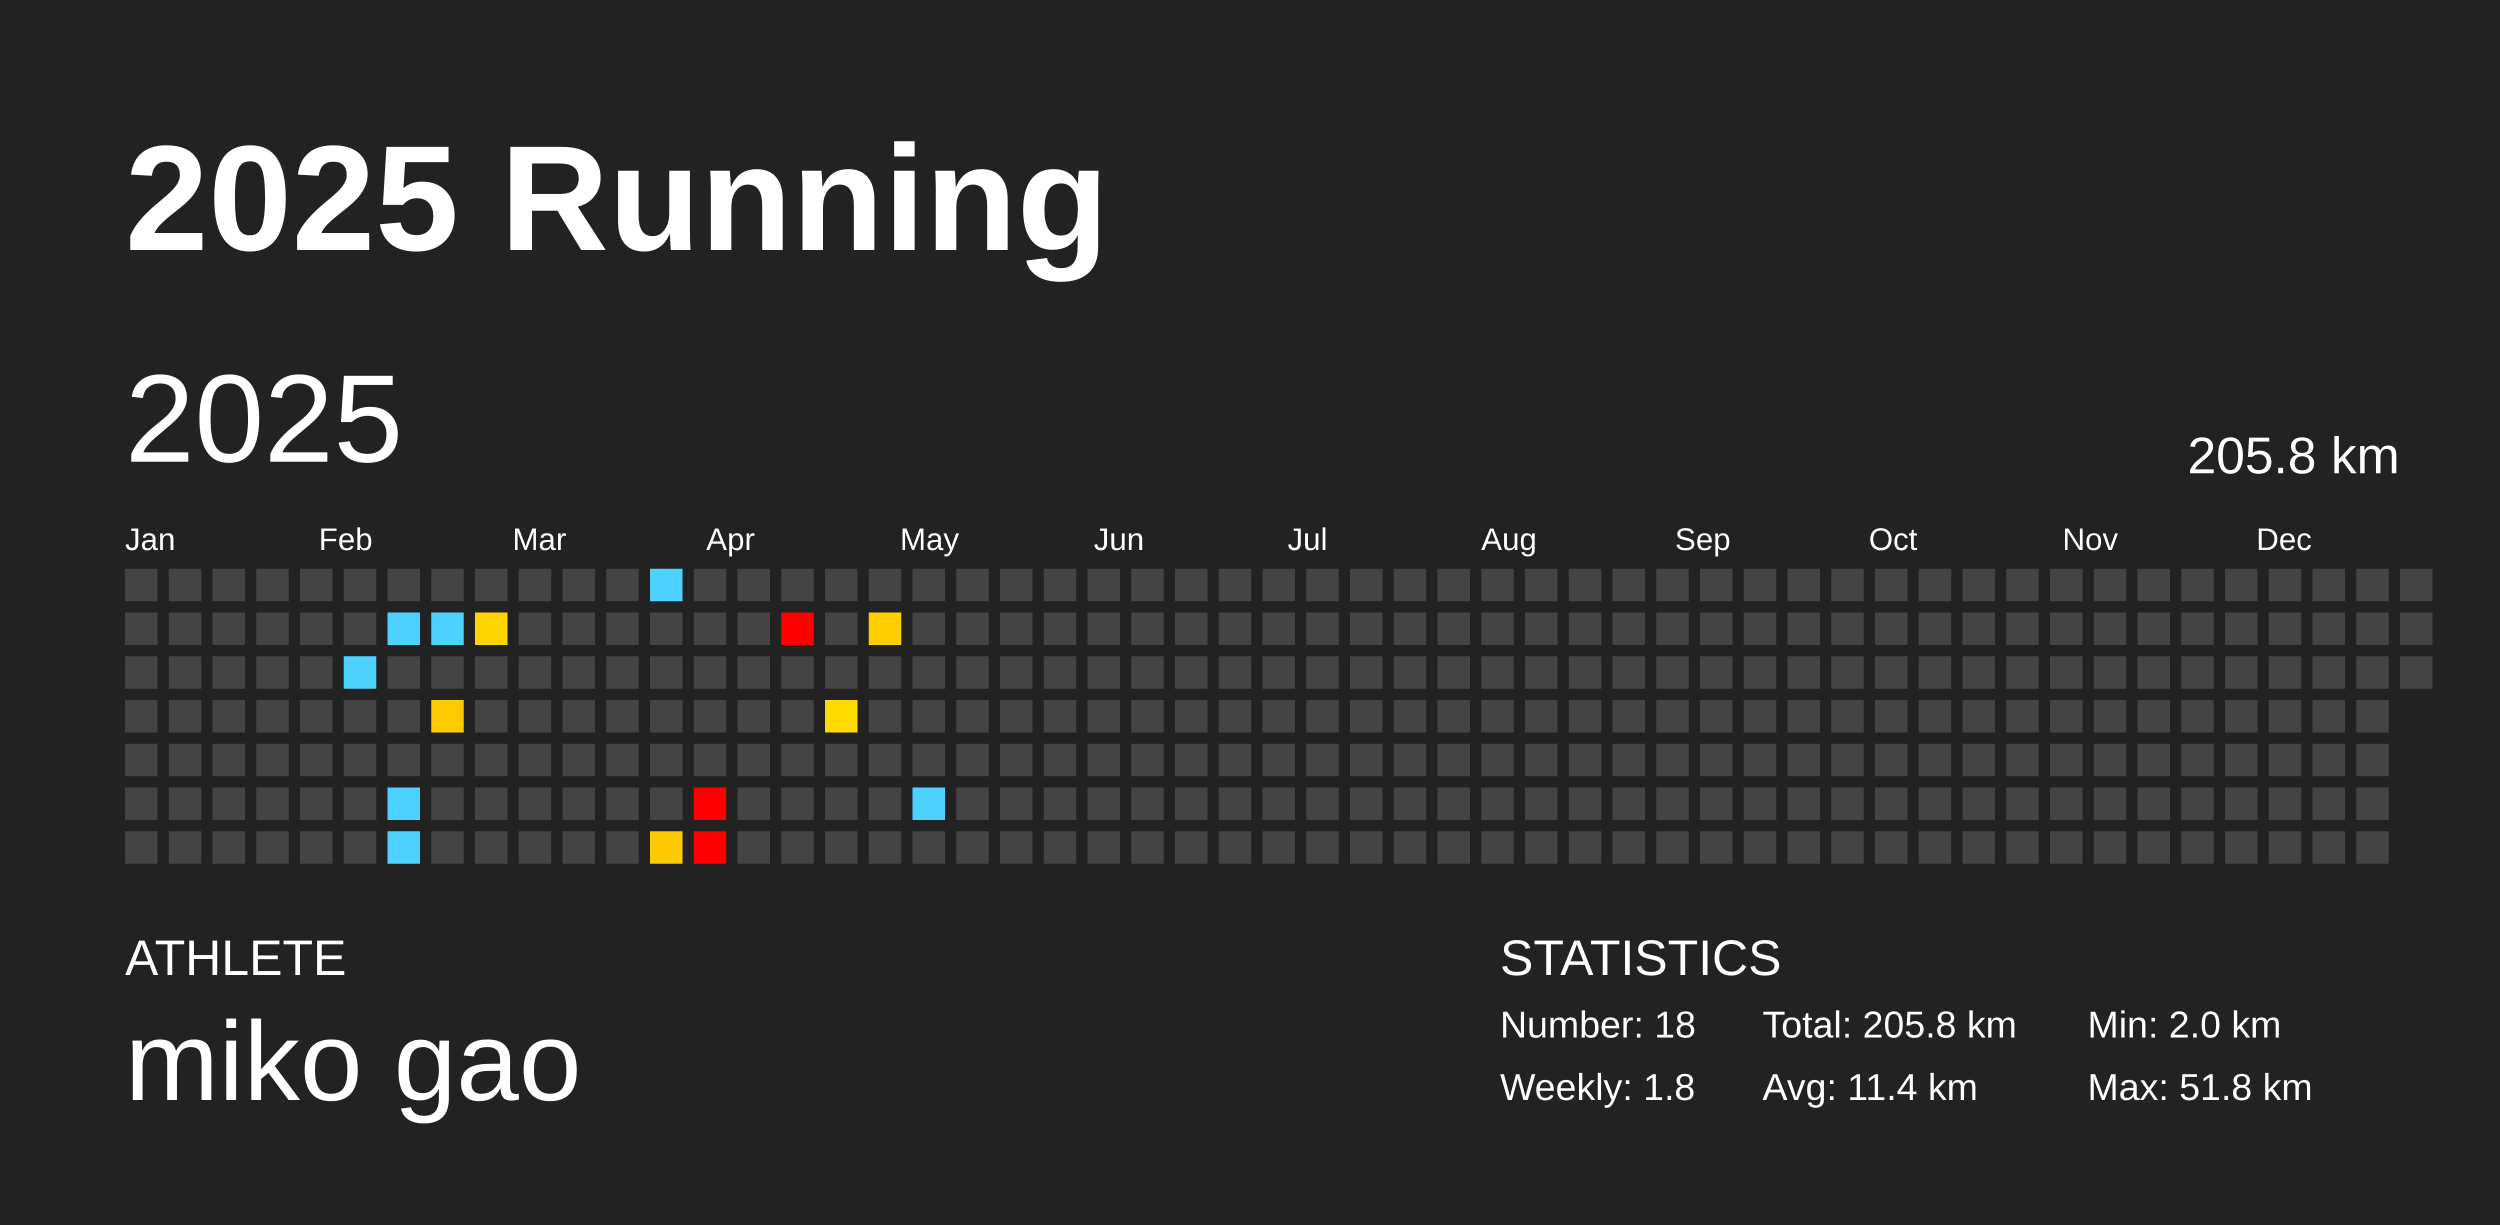
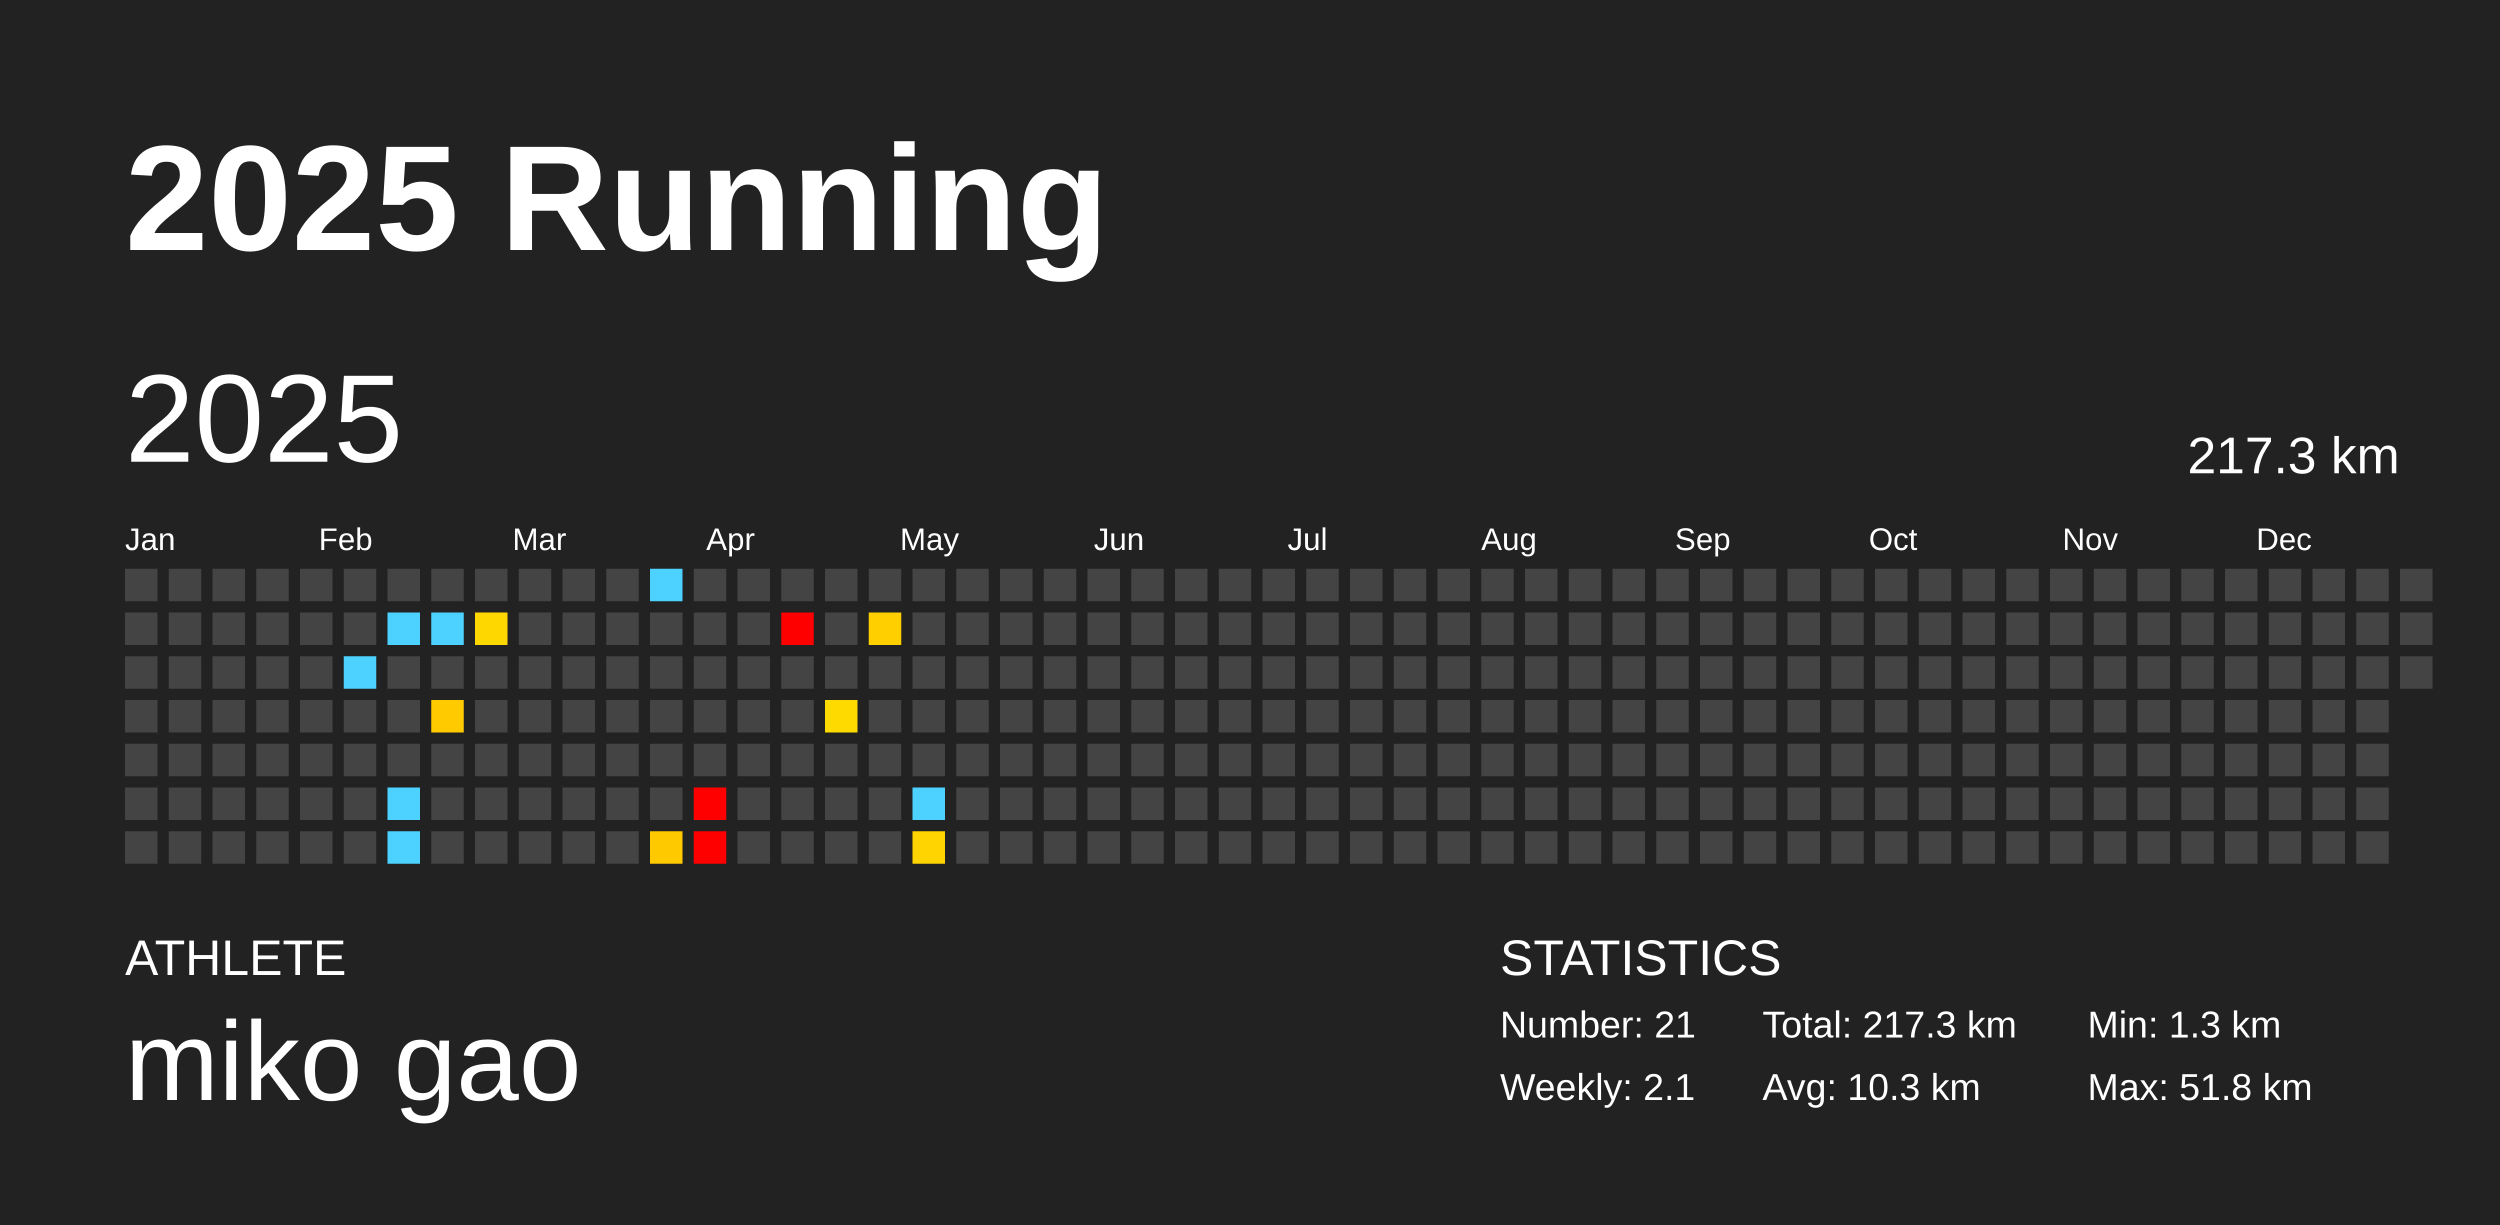
<svg xmlns="http://www.w3.org/2000/svg" baseProfile="full" height="98mm" version="1.1" viewBox="0,0,200,98" width="200mm">
  <defs />
  <rect fill="#222222" height="98" width="200" x="0" y="0" />
  <text fill="#FFFFFF" style="font-size:12px; font-family:Arial; font-weight:bold;" x="10" y="20">2025 Running</text>
  <text fill="#FFFFFF" style="font-size:4px; font-family:Arial" x="10" y="78">ATHLETE</text>
  <text fill="#FFFFFF" style="font-size:9px; font-family:Arial" x="10" y="88">miko gao</text>
  <text fill="#FFFFFF" style="font-size:4px; font-family:Arial" x="120" y="78">STATISTICS</text>
-   <text fill="#FFFFFF" style="font-size:3px; font-family:Arial" x="120" y="83">Number: 18</text>
-   <text fill="#FFFFFF" style="font-size:3px; font-family:Arial" x="120" y="88">Weekly: 1.8</text>
-   <text fill="#FFFFFF" style="font-size:3px; font-family:Arial" x="141" y="83">Total: 205.8 km</text>
-   <text fill="#FFFFFF" style="font-size:3px; font-family:Arial" x="141" y="88">Avg: 11.4 km</text>
-   <text fill="#FFFFFF" style="font-size:3px; font-family:Arial" x="167" y="83">Min: 2.0 km</text>
+   <text fill="#FFFFFF" style="font-size:3px; font-family:Arial" x="120" y="83">Number: 21</text>
+   <text fill="#FFFFFF" style="font-size:3px; font-family:Arial" x="120" y="88">Weekly: 2.1</text>
+   <text fill="#FFFFFF" style="font-size:3px; font-family:Arial" x="141" y="83">Total: 217.3 km</text>
+   <text fill="#FFFFFF" style="font-size:3px; font-family:Arial" x="141" y="88">Avg: 10.3 km</text>
+   <text fill="#FFFFFF" style="font-size:3px; font-family:Arial" x="167" y="83">Min: 1.3 km</text>
  <text fill="#FFFFFF" style="font-size:3px; font-family:Arial" x="167" y="88">Max: 51.8 km</text>
  <text dominant-baseline="hanging" fill="#FFFFFF" style="font-size:10.0px; font-family:Arial;" x="10" y="30">2025</text>
-   <text dominant-baseline="hanging" fill="#FFFFFF" style="font-size:4.125px; font-family:Arial;" x="175" y="35">205.8 km</text>
+   <text dominant-baseline="hanging" fill="#FFFFFF" style="font-size:4.125px; font-family:Arial;" x="175" y="35">217.3 km</text>
  <text fill="#FFFFFF" style="font-size:2.5px; font-family:Arial" x="10.0" y="44">Jan</text>
  <text fill="#FFFFFF" style="font-size:2.5px; font-family:Arial" x="25.5" y="44">Feb</text>
  <text fill="#FFFFFF" style="font-size:2.5px; font-family:Arial" x="41.0" y="44">Mar</text>
  <text fill="#FFFFFF" style="font-size:2.5px; font-family:Arial" x="56.5" y="44">Apr</text>
  <text fill="#FFFFFF" style="font-size:2.5px; font-family:Arial" x="72.0" y="44">May</text>
  <text fill="#FFFFFF" style="font-size:2.5px; font-family:Arial" x="87.5" y="44">Jun</text>
  <text fill="#FFFFFF" style="font-size:2.5px; font-family:Arial" x="103.0" y="44">Jul</text>
  <text fill="#FFFFFF" style="font-size:2.5px; font-family:Arial" x="118.5" y="44">Aug</text>
  <text fill="#FFFFFF" style="font-size:2.5px; font-family:Arial" x="134.0" y="44">Sep</text>
  <text fill="#FFFFFF" style="font-size:2.5px; font-family:Arial" x="149.5" y="44">Oct</text>
  <text fill="#FFFFFF" style="font-size:2.5px; font-family:Arial" x="165.0" y="44">Nov</text>
  <text fill="#FFFFFF" style="font-size:2.5px; font-family:Arial" x="180.5" y="44">Dec</text>
  <rect fill="#444444" height="2.6" width="2.6" x="10.0" y="45.5" />
  <rect fill="#444444" height="2.6" width="2.6" x="10.0" y="49.0" />
  <rect fill="#444444" height="2.6" width="2.6" x="10.0" y="52.5" />
  <rect fill="#444444" height="2.6" width="2.6" x="10.0" y="56.0" />
  <rect fill="#444444" height="2.6" width="2.6" x="10.0" y="59.5" />
  <rect fill="#444444" height="2.6" width="2.6" x="10.0" y="63.0" />
  <rect fill="#444444" height="2.6" width="2.6" x="10.0" y="66.5" />
  <rect fill="#444444" height="2.6" width="2.6" x="13.5" y="45.5" />
  <rect fill="#444444" height="2.6" width="2.6" x="13.5" y="49.0" />
  <rect fill="#444444" height="2.6" width="2.6" x="13.5" y="52.5" />
  <rect fill="#444444" height="2.6" width="2.6" x="13.5" y="56.0" />
  <rect fill="#444444" height="2.6" width="2.6" x="13.5" y="59.5" />
  <rect fill="#444444" height="2.6" width="2.6" x="13.5" y="63.0" />
  <rect fill="#444444" height="2.6" width="2.6" x="13.5" y="66.5" />
  <rect fill="#444444" height="2.6" width="2.6" x="17.0" y="45.5" />
  <rect fill="#444444" height="2.6" width="2.6" x="17.0" y="49.0" />
  <rect fill="#444444" height="2.6" width="2.6" x="17.0" y="52.5" />
  <rect fill="#444444" height="2.6" width="2.6" x="17.0" y="56.0" />
  <rect fill="#444444" height="2.6" width="2.6" x="17.0" y="59.5" />
  <rect fill="#444444" height="2.6" width="2.6" x="17.0" y="63.0" />
  <rect fill="#444444" height="2.6" width="2.6" x="17.0" y="66.5" />
  <rect fill="#444444" height="2.6" width="2.6" x="20.5" y="45.5" />
  <rect fill="#444444" height="2.6" width="2.6" x="20.5" y="49.0" />
  <rect fill="#444444" height="2.6" width="2.6" x="20.5" y="52.5" />
  <rect fill="#444444" height="2.6" width="2.6" x="20.5" y="56.0" />
  <rect fill="#444444" height="2.6" width="2.6" x="20.5" y="59.5" />
  <rect fill="#444444" height="2.6" width="2.6" x="20.5" y="63.0" />
  <rect fill="#444444" height="2.6" width="2.6" x="20.5" y="66.5" />
  <rect fill="#444444" height="2.6" width="2.6" x="24.0" y="45.5" />
  <rect fill="#444444" height="2.6" width="2.6" x="24.0" y="49.0" />
  <rect fill="#444444" height="2.6" width="2.6" x="24.0" y="52.5" />
  <rect fill="#444444" height="2.6" width="2.6" x="24.0" y="56.0" />
  <rect fill="#444444" height="2.6" width="2.6" x="24.0" y="59.5" />
  <rect fill="#444444" height="2.6" width="2.6" x="24.0" y="63.0" />
  <rect fill="#444444" height="2.6" width="2.6" x="24.0" y="66.5" />
  <rect fill="#444444" height="2.6" width="2.6" x="27.5" y="45.5" />
  <rect fill="#444444" height="2.6" width="2.6" x="27.5" y="49.0" />
  <rect fill="#4dd2ff" height="2.6" width="2.6" x="27.5" y="52.5" />
  <rect fill="#444444" height="2.6" width="2.6" x="27.5" y="56.0" />
  <rect fill="#444444" height="2.6" width="2.6" x="27.5" y="59.5" />
  <rect fill="#444444" height="2.6" width="2.6" x="27.5" y="63.0" />
  <rect fill="#444444" height="2.6" width="2.6" x="27.5" y="66.5" />
  <rect fill="#444444" height="2.6" width="2.6" x="31.0" y="45.5" />
  <rect fill="#4dd2ff" height="2.6" width="2.6" x="31.0" y="49.0" />
  <rect fill="#444444" height="2.6" width="2.6" x="31.0" y="52.5" />
  <rect fill="#444444" height="2.6" width="2.6" x="31.0" y="56.0" />
  <rect fill="#444444" height="2.6" width="2.6" x="31.0" y="59.5" />
  <rect fill="#4dd2ff" height="2.6" width="2.6" x="31.0" y="63.0" />
  <rect fill="#4dd2ff" height="2.6" width="2.6" x="31.0" y="66.5" />
  <rect fill="#444444" height="2.6" width="2.6" x="34.5" y="45.5" />
  <rect fill="#4dd2ff" height="2.6" width="2.6" x="34.5" y="49.0" />
  <rect fill="#444444" height="2.6" width="2.6" x="34.5" y="52.5" />
  <rect fill="#ffcb00" height="2.6" width="2.6" x="34.5" y="56.0" />
  <rect fill="#444444" height="2.6" width="2.6" x="34.5" y="59.5" />
  <rect fill="#444444" height="2.6" width="2.6" x="34.5" y="63.0" />
  <rect fill="#444444" height="2.6" width="2.6" x="34.5" y="66.5" />
  <rect fill="#444444" height="2.6" width="2.6" x="38.0" y="45.5" />
  <rect fill="#ffd700" height="2.6" width="2.6" x="38.0" y="49.0" />
  <rect fill="#444444" height="2.6" width="2.6" x="38.0" y="52.5" />
  <rect fill="#444444" height="2.6" width="2.6" x="38.0" y="56.0" />
  <rect fill="#444444" height="2.6" width="2.6" x="38.0" y="59.5" />
  <rect fill="#444444" height="2.6" width="2.6" x="38.0" y="63.0" />
  <rect fill="#444444" height="2.6" width="2.6" x="38.0" y="66.5" />
  <rect fill="#444444" height="2.6" width="2.6" x="41.5" y="45.5" />
  <rect fill="#444444" height="2.6" width="2.6" x="41.5" y="49.0" />
  <rect fill="#444444" height="2.6" width="2.6" x="41.5" y="52.5" />
  <rect fill="#444444" height="2.6" width="2.6" x="41.5" y="56.0" />
  <rect fill="#444444" height="2.6" width="2.6" x="41.5" y="59.5" />
  <rect fill="#444444" height="2.6" width="2.6" x="41.5" y="63.0" />
  <rect fill="#444444" height="2.6" width="2.6" x="41.5" y="66.5" />
  <rect fill="#444444" height="2.6" width="2.6" x="45.0" y="45.5" />
  <rect fill="#444444" height="2.6" width="2.6" x="45.0" y="49.0" />
  <rect fill="#444444" height="2.6" width="2.6" x="45.0" y="52.5" />
  <rect fill="#444444" height="2.6" width="2.6" x="45.0" y="56.0" />
  <rect fill="#444444" height="2.6" width="2.6" x="45.0" y="59.5" />
  <rect fill="#444444" height="2.6" width="2.6" x="45.0" y="63.0" />
  <rect fill="#444444" height="2.6" width="2.6" x="45.0" y="66.5" />
  <rect fill="#444444" height="2.6" width="2.6" x="48.5" y="45.5" />
  <rect fill="#444444" height="2.6" width="2.6" x="48.5" y="49.0" />
  <rect fill="#444444" height="2.6" width="2.6" x="48.5" y="52.5" />
  <rect fill="#444444" height="2.6" width="2.6" x="48.5" y="56.0" />
  <rect fill="#444444" height="2.6" width="2.6" x="48.5" y="59.5" />
  <rect fill="#444444" height="2.6" width="2.6" x="48.5" y="63.0" />
  <rect fill="#444444" height="2.6" width="2.6" x="48.5" y="66.5" />
  <rect fill="#4dd2ff" height="2.6" width="2.6" x="52.0" y="45.5" />
  <rect fill="#444444" height="2.6" width="2.6" x="52.0" y="49.0" />
  <rect fill="#444444" height="2.6" width="2.6" x="52.0" y="52.5" />
  <rect fill="#444444" height="2.6" width="2.6" x="52.0" y="56.0" />
  <rect fill="#444444" height="2.6" width="2.6" x="52.0" y="59.5" />
  <rect fill="#444444" height="2.6" width="2.6" x="52.0" y="63.0" />
  <rect fill="#ffc900" height="2.6" width="2.6" x="52.0" y="66.5" />
  <rect fill="#444444" height="2.6" width="2.6" x="55.5" y="45.5" />
  <rect fill="#444444" height="2.6" width="2.6" x="55.5" y="49.0" />
  <rect fill="#444444" height="2.6" width="2.6" x="55.5" y="52.5" />
  <rect fill="#444444" height="2.6" width="2.6" x="55.5" y="56.0" />
  <rect fill="#444444" height="2.6" width="2.6" x="55.5" y="59.5" />
  <rect fill="red" height="2.6" width="2.6" x="55.5" y="63.0" />
  <rect fill="red" height="2.6" width="2.6" x="55.5" y="66.5" />
  <rect fill="#444444" height="2.6" width="2.6" x="59.0" y="45.5" />
  <rect fill="#444444" height="2.6" width="2.6" x="59.0" y="49.0" />
  <rect fill="#444444" height="2.6" width="2.6" x="59.0" y="52.5" />
  <rect fill="#444444" height="2.6" width="2.6" x="59.0" y="56.0" />
  <rect fill="#444444" height="2.6" width="2.6" x="59.0" y="59.5" />
  <rect fill="#444444" height="2.6" width="2.6" x="59.0" y="63.0" />
  <rect fill="#444444" height="2.6" width="2.6" x="59.0" y="66.5" />
  <rect fill="#444444" height="2.6" width="2.6" x="62.5" y="45.5" />
  <rect fill="red" height="2.6" width="2.6" x="62.5" y="49.0" />
  <rect fill="#444444" height="2.6" width="2.6" x="62.5" y="52.5" />
  <rect fill="#444444" height="2.6" width="2.6" x="62.5" y="56.0" />
  <rect fill="#444444" height="2.6" width="2.6" x="62.5" y="59.5" />
  <rect fill="#444444" height="2.6" width="2.6" x="62.5" y="63.0" />
  <rect fill="#444444" height="2.6" width="2.6" x="62.5" y="66.5" />
  <rect fill="#444444" height="2.6" width="2.6" x="66.0" y="45.5" />
  <rect fill="#444444" height="2.6" width="2.6" x="66.0" y="49.0" />
  <rect fill="#444444" height="2.6" width="2.6" x="66.0" y="52.5" />
  <rect fill="#ffda00" height="2.6" width="2.6" x="66.0" y="56.0" />
  <rect fill="#444444" height="2.6" width="2.6" x="66.0" y="59.5" />
  <rect fill="#444444" height="2.6" width="2.6" x="66.0" y="63.0" />
  <rect fill="#444444" height="2.6" width="2.6" x="66.0" y="66.5" />
  <rect fill="#444444" height="2.6" width="2.6" x="69.5" y="45.5" />
  <rect fill="#ffcf00" height="2.6" width="2.6" x="69.5" y="49.0" />
  <rect fill="#444444" height="2.6" width="2.6" x="69.5" y="52.5" />
  <rect fill="#444444" height="2.6" width="2.6" x="69.5" y="56.0" />
  <rect fill="#444444" height="2.6" width="2.6" x="69.5" y="59.5" />
  <rect fill="#444444" height="2.6" width="2.6" x="69.5" y="63.0" />
  <rect fill="#444444" height="2.6" width="2.6" x="69.5" y="66.5" />
  <rect fill="#444444" height="2.6" width="2.6" x="73.0" y="45.5" />
  <rect fill="#444444" height="2.6" width="2.6" x="73.0" y="49.0" />
  <rect fill="#444444" height="2.6" width="2.6" x="73.0" y="52.5" />
  <rect fill="#444444" height="2.6" width="2.6" x="73.0" y="56.0" />
  <rect fill="#444444" height="2.6" width="2.6" x="73.0" y="59.5" />
  <rect fill="#4dd2ff" height="2.6" width="2.6" x="73.0" y="63.0" />
-   <rect fill="#444444" height="2.6" width="2.6" x="73.0" y="66.5" />
+   <rect fill="#ffd400" height="2.6" width="2.6" x="73.0" y="66.5" />
  <rect fill="#444444" height="2.6" width="2.6" x="76.5" y="45.5" />
  <rect fill="#444444" height="2.6" width="2.6" x="76.5" y="49.0" />
  <rect fill="#444444" height="2.6" width="2.6" x="76.5" y="52.5" />
  <rect fill="#444444" height="2.6" width="2.6" x="76.5" y="56.0" />
  <rect fill="#444444" height="2.6" width="2.6" x="76.5" y="59.5" />
  <rect fill="#444444" height="2.6" width="2.6" x="76.5" y="63.0" />
  <rect fill="#444444" height="2.6" width="2.6" x="76.5" y="66.5" />
  <rect fill="#444444" height="2.6" width="2.6" x="80.0" y="45.5" />
  <rect fill="#444444" height="2.6" width="2.6" x="80.0" y="49.0" />
  <rect fill="#444444" height="2.6" width="2.6" x="80.0" y="52.5" />
  <rect fill="#444444" height="2.6" width="2.6" x="80.0" y="56.0" />
  <rect fill="#444444" height="2.6" width="2.6" x="80.0" y="59.5" />
  <rect fill="#444444" height="2.6" width="2.6" x="80.0" y="63.0" />
  <rect fill="#444444" height="2.6" width="2.6" x="80.0" y="66.5" />
  <rect fill="#444444" height="2.6" width="2.6" x="83.5" y="45.5" />
  <rect fill="#444444" height="2.6" width="2.6" x="83.5" y="49.0" />
  <rect fill="#444444" height="2.6" width="2.6" x="83.5" y="52.5" />
  <rect fill="#444444" height="2.6" width="2.6" x="83.5" y="56.0" />
  <rect fill="#444444" height="2.6" width="2.6" x="83.5" y="59.5" />
  <rect fill="#444444" height="2.6" width="2.6" x="83.5" y="63.0" />
  <rect fill="#444444" height="2.6" width="2.6" x="83.5" y="66.5" />
  <rect fill="#444444" height="2.6" width="2.6" x="87.0" y="45.5" />
  <rect fill="#444444" height="2.6" width="2.6" x="87.0" y="49.0" />
  <rect fill="#444444" height="2.6" width="2.6" x="87.0" y="52.5" />
  <rect fill="#444444" height="2.6" width="2.6" x="87.0" y="56.0" />
  <rect fill="#444444" height="2.6" width="2.6" x="87.0" y="59.5" />
  <rect fill="#444444" height="2.6" width="2.6" x="87.0" y="63.0" />
  <rect fill="#444444" height="2.6" width="2.6" x="87.0" y="66.5" />
  <rect fill="#444444" height="2.6" width="2.6" x="90.5" y="45.5" />
  <rect fill="#444444" height="2.6" width="2.6" x="90.5" y="49.0" />
  <rect fill="#444444" height="2.6" width="2.6" x="90.5" y="52.5" />
  <rect fill="#444444" height="2.6" width="2.6" x="90.5" y="56.0" />
  <rect fill="#444444" height="2.6" width="2.6" x="90.5" y="59.5" />
  <rect fill="#444444" height="2.6" width="2.6" x="90.5" y="63.0" />
  <rect fill="#444444" height="2.6" width="2.6" x="90.5" y="66.5" />
  <rect fill="#444444" height="2.6" width="2.6" x="94.0" y="45.5" />
  <rect fill="#444444" height="2.6" width="2.6" x="94.0" y="49.0" />
  <rect fill="#444444" height="2.6" width="2.6" x="94.0" y="52.5" />
  <rect fill="#444444" height="2.6" width="2.6" x="94.0" y="56.0" />
  <rect fill="#444444" height="2.6" width="2.6" x="94.0" y="59.5" />
  <rect fill="#444444" height="2.6" width="2.6" x="94.0" y="63.0" />
  <rect fill="#444444" height="2.6" width="2.6" x="94.0" y="66.5" />
  <rect fill="#444444" height="2.6" width="2.6" x="97.5" y="45.5" />
  <rect fill="#444444" height="2.6" width="2.6" x="97.5" y="49.0" />
  <rect fill="#444444" height="2.6" width="2.6" x="97.5" y="52.5" />
  <rect fill="#444444" height="2.6" width="2.6" x="97.5" y="56.0" />
  <rect fill="#444444" height="2.6" width="2.6" x="97.5" y="59.5" />
  <rect fill="#444444" height="2.6" width="2.6" x="97.5" y="63.0" />
  <rect fill="#444444" height="2.6" width="2.6" x="97.5" y="66.5" />
  <rect fill="#444444" height="2.6" width="2.6" x="101.0" y="45.5" />
  <rect fill="#444444" height="2.6" width="2.6" x="101.0" y="49.0" />
  <rect fill="#444444" height="2.6" width="2.6" x="101.0" y="52.5" />
  <rect fill="#444444" height="2.6" width="2.6" x="101.0" y="56.0" />
  <rect fill="#444444" height="2.6" width="2.6" x="101.0" y="59.5" />
  <rect fill="#444444" height="2.6" width="2.6" x="101.0" y="63.0" />
  <rect fill="#444444" height="2.6" width="2.6" x="101.0" y="66.5" />
  <rect fill="#444444" height="2.6" width="2.6" x="104.5" y="45.5" />
  <rect fill="#444444" height="2.6" width="2.6" x="104.5" y="49.0" />
  <rect fill="#444444" height="2.6" width="2.6" x="104.5" y="52.5" />
  <rect fill="#444444" height="2.6" width="2.6" x="104.5" y="56.0" />
  <rect fill="#444444" height="2.6" width="2.6" x="104.5" y="59.5" />
  <rect fill="#444444" height="2.6" width="2.6" x="104.5" y="63.0" />
  <rect fill="#444444" height="2.6" width="2.6" x="104.5" y="66.5" />
  <rect fill="#444444" height="2.6" width="2.6" x="108.0" y="45.5" />
  <rect fill="#444444" height="2.6" width="2.6" x="108.0" y="49.0" />
  <rect fill="#444444" height="2.6" width="2.6" x="108.0" y="52.5" />
  <rect fill="#444444" height="2.6" width="2.6" x="108.0" y="56.0" />
  <rect fill="#444444" height="2.6" width="2.6" x="108.0" y="59.5" />
  <rect fill="#444444" height="2.6" width="2.6" x="108.0" y="63.0" />
  <rect fill="#444444" height="2.6" width="2.6" x="108.0" y="66.5" />
  <rect fill="#444444" height="2.6" width="2.6" x="111.5" y="45.5" />
  <rect fill="#444444" height="2.6" width="2.6" x="111.5" y="49.0" />
  <rect fill="#444444" height="2.6" width="2.6" x="111.5" y="52.5" />
  <rect fill="#444444" height="2.6" width="2.6" x="111.5" y="56.0" />
  <rect fill="#444444" height="2.6" width="2.6" x="111.5" y="59.5" />
  <rect fill="#444444" height="2.6" width="2.6" x="111.5" y="63.0" />
  <rect fill="#444444" height="2.6" width="2.6" x="111.5" y="66.5" />
  <rect fill="#444444" height="2.6" width="2.6" x="115.0" y="45.5" />
  <rect fill="#444444" height="2.6" width="2.6" x="115.0" y="49.0" />
  <rect fill="#444444" height="2.6" width="2.6" x="115.0" y="52.5" />
  <rect fill="#444444" height="2.6" width="2.6" x="115.0" y="56.0" />
  <rect fill="#444444" height="2.6" width="2.6" x="115.0" y="59.5" />
  <rect fill="#444444" height="2.6" width="2.6" x="115.0" y="63.0" />
  <rect fill="#444444" height="2.6" width="2.6" x="115.0" y="66.5" />
  <rect fill="#444444" height="2.6" width="2.6" x="118.5" y="45.5" />
  <rect fill="#444444" height="2.6" width="2.6" x="118.5" y="49.0" />
  <rect fill="#444444" height="2.6" width="2.6" x="118.5" y="52.5" />
  <rect fill="#444444" height="2.6" width="2.6" x="118.5" y="56.0" />
  <rect fill="#444444" height="2.6" width="2.6" x="118.5" y="59.5" />
  <rect fill="#444444" height="2.6" width="2.6" x="118.5" y="63.0" />
  <rect fill="#444444" height="2.6" width="2.6" x="118.5" y="66.5" />
  <rect fill="#444444" height="2.6" width="2.6" x="122.0" y="45.5" />
  <rect fill="#444444" height="2.6" width="2.6" x="122.0" y="49.0" />
  <rect fill="#444444" height="2.6" width="2.6" x="122.0" y="52.5" />
  <rect fill="#444444" height="2.6" width="2.6" x="122.0" y="56.0" />
  <rect fill="#444444" height="2.6" width="2.6" x="122.0" y="59.5" />
  <rect fill="#444444" height="2.6" width="2.6" x="122.0" y="63.0" />
  <rect fill="#444444" height="2.6" width="2.6" x="122.0" y="66.5" />
  <rect fill="#444444" height="2.6" width="2.6" x="125.5" y="45.5" />
  <rect fill="#444444" height="2.6" width="2.6" x="125.5" y="49.0" />
  <rect fill="#444444" height="2.6" width="2.6" x="125.5" y="52.5" />
  <rect fill="#444444" height="2.6" width="2.6" x="125.5" y="56.0" />
  <rect fill="#444444" height="2.6" width="2.6" x="125.5" y="59.5" />
  <rect fill="#444444" height="2.6" width="2.6" x="125.5" y="63.0" />
  <rect fill="#444444" height="2.6" width="2.6" x="125.5" y="66.5" />
  <rect fill="#444444" height="2.6" width="2.6" x="129.0" y="45.5" />
  <rect fill="#444444" height="2.6" width="2.6" x="129.0" y="49.0" />
  <rect fill="#444444" height="2.6" width="2.6" x="129.0" y="52.5" />
  <rect fill="#444444" height="2.6" width="2.6" x="129.0" y="56.0" />
  <rect fill="#444444" height="2.6" width="2.6" x="129.0" y="59.5" />
  <rect fill="#444444" height="2.6" width="2.6" x="129.0" y="63.0" />
  <rect fill="#444444" height="2.6" width="2.6" x="129.0" y="66.5" />
  <rect fill="#444444" height="2.6" width="2.6" x="132.5" y="45.5" />
  <rect fill="#444444" height="2.6" width="2.6" x="132.5" y="49.0" />
  <rect fill="#444444" height="2.6" width="2.6" x="132.5" y="52.5" />
  <rect fill="#444444" height="2.6" width="2.6" x="132.5" y="56.0" />
  <rect fill="#444444" height="2.6" width="2.6" x="132.5" y="59.5" />
  <rect fill="#444444" height="2.6" width="2.6" x="132.5" y="63.0" />
  <rect fill="#444444" height="2.6" width="2.6" x="132.5" y="66.5" />
  <rect fill="#444444" height="2.6" width="2.6" x="136.0" y="45.5" />
  <rect fill="#444444" height="2.6" width="2.6" x="136.0" y="49.0" />
  <rect fill="#444444" height="2.6" width="2.6" x="136.0" y="52.5" />
  <rect fill="#444444" height="2.6" width="2.6" x="136.0" y="56.0" />
  <rect fill="#444444" height="2.6" width="2.6" x="136.0" y="59.5" />
  <rect fill="#444444" height="2.6" width="2.6" x="136.0" y="63.0" />
  <rect fill="#444444" height="2.6" width="2.6" x="136.0" y="66.5" />
  <rect fill="#444444" height="2.6" width="2.6" x="139.5" y="45.5" />
  <rect fill="#444444" height="2.6" width="2.6" x="139.5" y="49.0" />
  <rect fill="#444444" height="2.6" width="2.6" x="139.5" y="52.5" />
  <rect fill="#444444" height="2.6" width="2.6" x="139.5" y="56.0" />
  <rect fill="#444444" height="2.6" width="2.6" x="139.5" y="59.5" />
  <rect fill="#444444" height="2.6" width="2.6" x="139.5" y="63.0" />
  <rect fill="#444444" height="2.6" width="2.6" x="139.5" y="66.5" />
  <rect fill="#444444" height="2.6" width="2.6" x="143.0" y="45.5" />
  <rect fill="#444444" height="2.6" width="2.6" x="143.0" y="49.0" />
  <rect fill="#444444" height="2.6" width="2.6" x="143.0" y="52.5" />
  <rect fill="#444444" height="2.6" width="2.6" x="143.0" y="56.0" />
  <rect fill="#444444" height="2.6" width="2.6" x="143.0" y="59.5" />
  <rect fill="#444444" height="2.6" width="2.6" x="143.0" y="63.0" />
  <rect fill="#444444" height="2.6" width="2.6" x="143.0" y="66.5" />
  <rect fill="#444444" height="2.6" width="2.6" x="146.5" y="45.5" />
  <rect fill="#444444" height="2.6" width="2.6" x="146.5" y="49.0" />
  <rect fill="#444444" height="2.6" width="2.6" x="146.5" y="52.5" />
  <rect fill="#444444" height="2.6" width="2.6" x="146.5" y="56.0" />
  <rect fill="#444444" height="2.6" width="2.6" x="146.5" y="59.5" />
  <rect fill="#444444" height="2.6" width="2.6" x="146.5" y="63.0" />
  <rect fill="#444444" height="2.6" width="2.6" x="146.5" y="66.5" />
  <rect fill="#444444" height="2.6" width="2.6" x="150.0" y="45.5" />
  <rect fill="#444444" height="2.6" width="2.6" x="150.0" y="49.0" />
  <rect fill="#444444" height="2.6" width="2.6" x="150.0" y="52.5" />
  <rect fill="#444444" height="2.6" width="2.6" x="150.0" y="56.0" />
  <rect fill="#444444" height="2.6" width="2.6" x="150.0" y="59.5" />
  <rect fill="#444444" height="2.6" width="2.6" x="150.0" y="63.0" />
  <rect fill="#444444" height="2.6" width="2.6" x="150.0" y="66.5" />
  <rect fill="#444444" height="2.6" width="2.6" x="153.5" y="45.5" />
  <rect fill="#444444" height="2.6" width="2.6" x="153.5" y="49.0" />
  <rect fill="#444444" height="2.6" width="2.6" x="153.5" y="52.5" />
  <rect fill="#444444" height="2.6" width="2.6" x="153.5" y="56.0" />
  <rect fill="#444444" height="2.6" width="2.6" x="153.5" y="59.5" />
  <rect fill="#444444" height="2.6" width="2.6" x="153.5" y="63.0" />
  <rect fill="#444444" height="2.6" width="2.6" x="153.5" y="66.5" />
  <rect fill="#444444" height="2.6" width="2.6" x="157.0" y="45.5" />
  <rect fill="#444444" height="2.6" width="2.6" x="157.0" y="49.0" />
  <rect fill="#444444" height="2.6" width="2.6" x="157.0" y="52.5" />
  <rect fill="#444444" height="2.6" width="2.6" x="157.0" y="56.0" />
  <rect fill="#444444" height="2.6" width="2.6" x="157.0" y="59.5" />
  <rect fill="#444444" height="2.6" width="2.6" x="157.0" y="63.0" />
  <rect fill="#444444" height="2.6" width="2.6" x="157.0" y="66.5" />
  <rect fill="#444444" height="2.6" width="2.6" x="160.5" y="45.5" />
  <rect fill="#444444" height="2.6" width="2.6" x="160.5" y="49.0" />
  <rect fill="#444444" height="2.6" width="2.6" x="160.5" y="52.5" />
  <rect fill="#444444" height="2.6" width="2.6" x="160.5" y="56.0" />
  <rect fill="#444444" height="2.6" width="2.6" x="160.5" y="59.5" />
  <rect fill="#444444" height="2.6" width="2.6" x="160.5" y="63.0" />
  <rect fill="#444444" height="2.6" width="2.6" x="160.5" y="66.5" />
  <rect fill="#444444" height="2.6" width="2.6" x="164.0" y="45.5" />
  <rect fill="#444444" height="2.6" width="2.6" x="164.0" y="49.0" />
  <rect fill="#444444" height="2.6" width="2.6" x="164.0" y="52.5" />
  <rect fill="#444444" height="2.6" width="2.6" x="164.0" y="56.0" />
  <rect fill="#444444" height="2.6" width="2.6" x="164.0" y="59.5" />
  <rect fill="#444444" height="2.6" width="2.6" x="164.0" y="63.0" />
  <rect fill="#444444" height="2.6" width="2.6" x="164.0" y="66.5" />
  <rect fill="#444444" height="2.6" width="2.6" x="167.5" y="45.5" />
  <rect fill="#444444" height="2.6" width="2.6" x="167.5" y="49.0" />
  <rect fill="#444444" height="2.6" width="2.6" x="167.5" y="52.5" />
  <rect fill="#444444" height="2.6" width="2.6" x="167.5" y="56.0" />
  <rect fill="#444444" height="2.6" width="2.6" x="167.5" y="59.5" />
  <rect fill="#444444" height="2.6" width="2.6" x="167.5" y="63.0" />
  <rect fill="#444444" height="2.6" width="2.6" x="167.5" y="66.5" />
  <rect fill="#444444" height="2.6" width="2.6" x="171.0" y="45.5" />
  <rect fill="#444444" height="2.6" width="2.6" x="171.0" y="49.0" />
  <rect fill="#444444" height="2.6" width="2.6" x="171.0" y="52.5" />
  <rect fill="#444444" height="2.6" width="2.6" x="171.0" y="56.0" />
  <rect fill="#444444" height="2.6" width="2.6" x="171.0" y="59.5" />
  <rect fill="#444444" height="2.6" width="2.6" x="171.0" y="63.0" />
  <rect fill="#444444" height="2.6" width="2.6" x="171.0" y="66.5" />
  <rect fill="#444444" height="2.6" width="2.6" x="174.5" y="45.5" />
  <rect fill="#444444" height="2.6" width="2.6" x="174.5" y="49.0" />
  <rect fill="#444444" height="2.6" width="2.6" x="174.5" y="52.5" />
  <rect fill="#444444" height="2.6" width="2.6" x="174.5" y="56.0" />
  <rect fill="#444444" height="2.6" width="2.6" x="174.5" y="59.5" />
  <rect fill="#444444" height="2.6" width="2.6" x="174.5" y="63.0" />
  <rect fill="#444444" height="2.6" width="2.6" x="174.5" y="66.5" />
  <rect fill="#444444" height="2.6" width="2.6" x="178.0" y="45.5" />
  <rect fill="#444444" height="2.6" width="2.6" x="178.0" y="49.0" />
  <rect fill="#444444" height="2.6" width="2.6" x="178.0" y="52.5" />
  <rect fill="#444444" height="2.6" width="2.6" x="178.0" y="56.0" />
  <rect fill="#444444" height="2.6" width="2.6" x="178.0" y="59.5" />
  <rect fill="#444444" height="2.6" width="2.6" x="178.0" y="63.0" />
  <rect fill="#444444" height="2.6" width="2.6" x="178.0" y="66.5" />
  <rect fill="#444444" height="2.6" width="2.6" x="181.5" y="45.5" />
  <rect fill="#444444" height="2.6" width="2.6" x="181.5" y="49.0" />
  <rect fill="#444444" height="2.6" width="2.6" x="181.5" y="52.5" />
  <rect fill="#444444" height="2.6" width="2.6" x="181.5" y="56.0" />
  <rect fill="#444444" height="2.6" width="2.6" x="181.5" y="59.5" />
  <rect fill="#444444" height="2.6" width="2.6" x="181.5" y="63.0" />
  <rect fill="#444444" height="2.6" width="2.6" x="181.5" y="66.5" />
  <rect fill="#444444" height="2.6" width="2.6" x="185.0" y="45.5" />
  <rect fill="#444444" height="2.6" width="2.6" x="185.0" y="49.0" />
  <rect fill="#444444" height="2.6" width="2.6" x="185.0" y="52.5" />
  <rect fill="#444444" height="2.6" width="2.6" x="185.0" y="56.0" />
  <rect fill="#444444" height="2.6" width="2.6" x="185.0" y="59.5" />
  <rect fill="#444444" height="2.6" width="2.6" x="185.0" y="63.0" />
  <rect fill="#444444" height="2.6" width="2.6" x="185.0" y="66.5" />
  <rect fill="#444444" height="2.6" width="2.6" x="188.5" y="45.5" />
  <rect fill="#444444" height="2.6" width="2.6" x="188.5" y="49.0" />
  <rect fill="#444444" height="2.6" width="2.6" x="188.5" y="52.5" />
  <rect fill="#444444" height="2.6" width="2.6" x="188.5" y="56.0" />
  <rect fill="#444444" height="2.6" width="2.6" x="188.5" y="59.5" />
  <rect fill="#444444" height="2.6" width="2.6" x="188.5" y="63.0" />
  <rect fill="#444444" height="2.6" width="2.6" x="188.5" y="66.5" />
  <rect fill="#444444" height="2.6" width="2.6" x="192.0" y="45.5" />
  <rect fill="#444444" height="2.6" width="2.6" x="192.0" y="49.0" />
  <rect fill="#444444" height="2.6" width="2.6" x="192.0" y="52.5" />
</svg>
